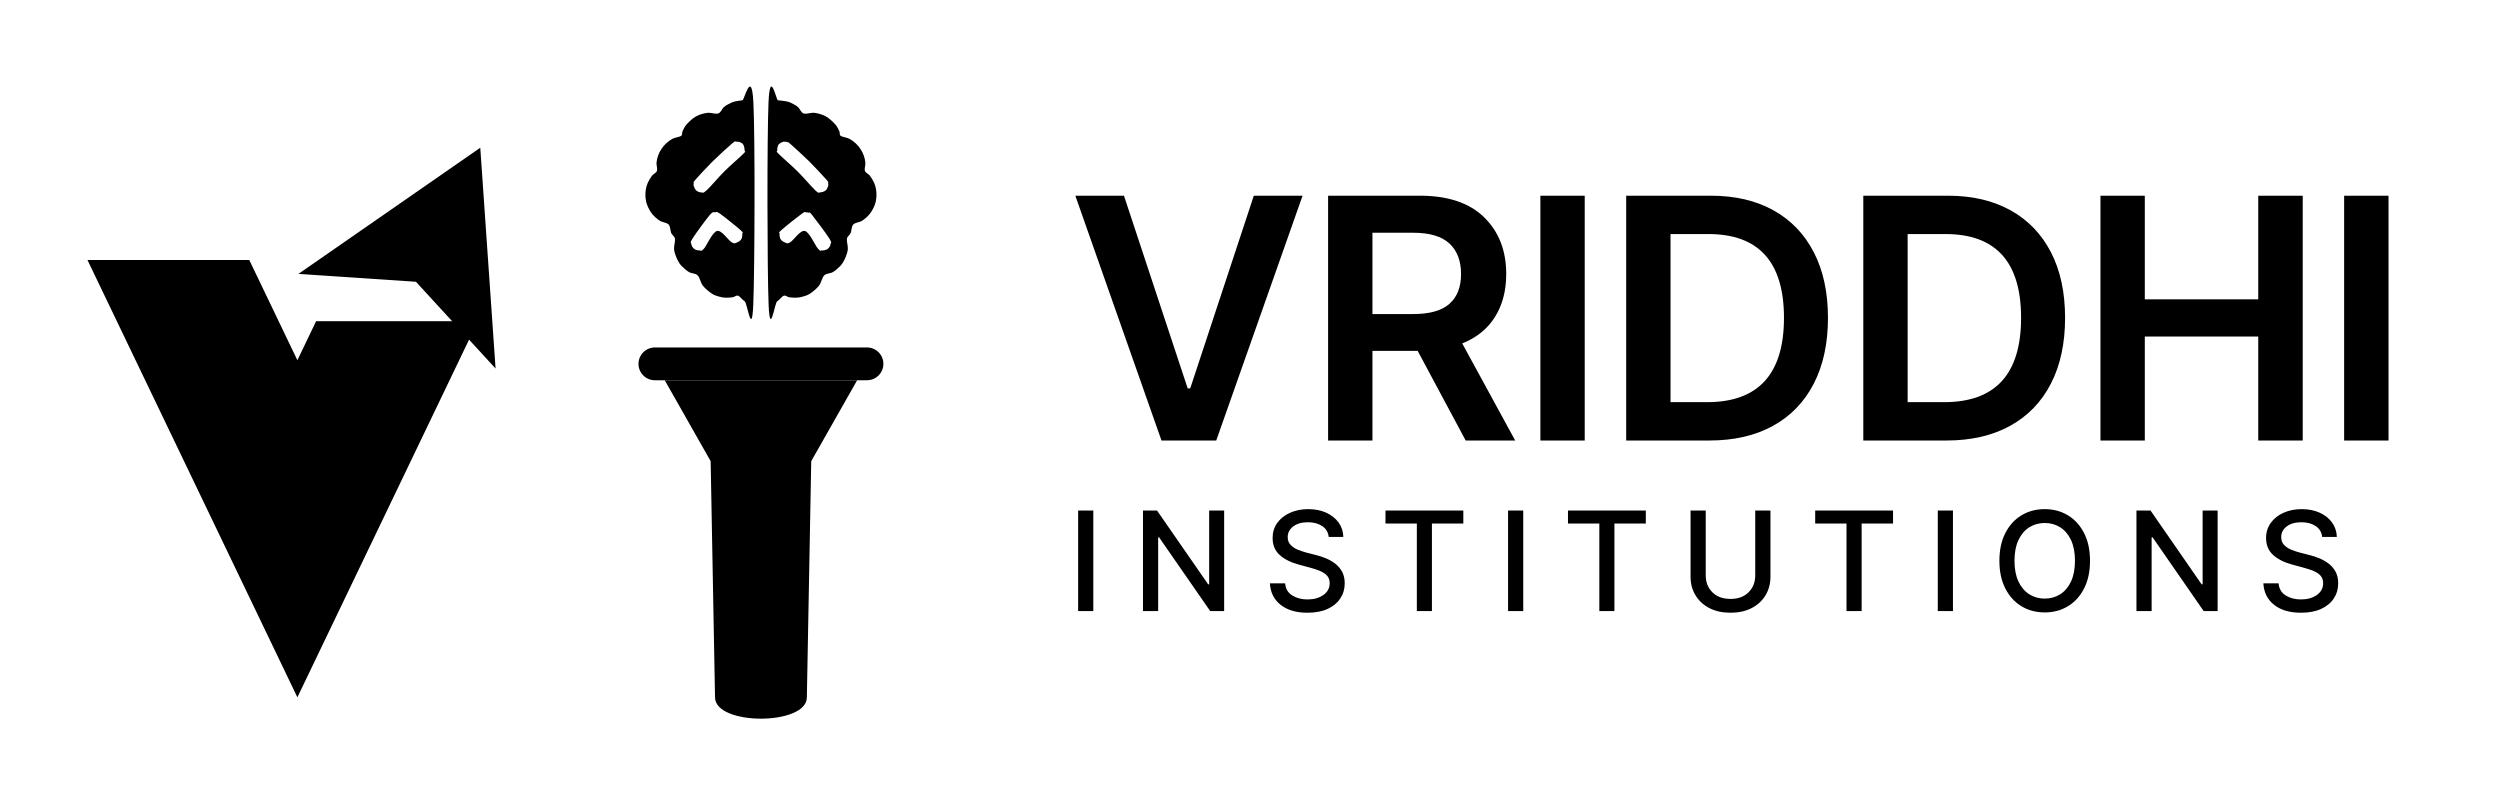
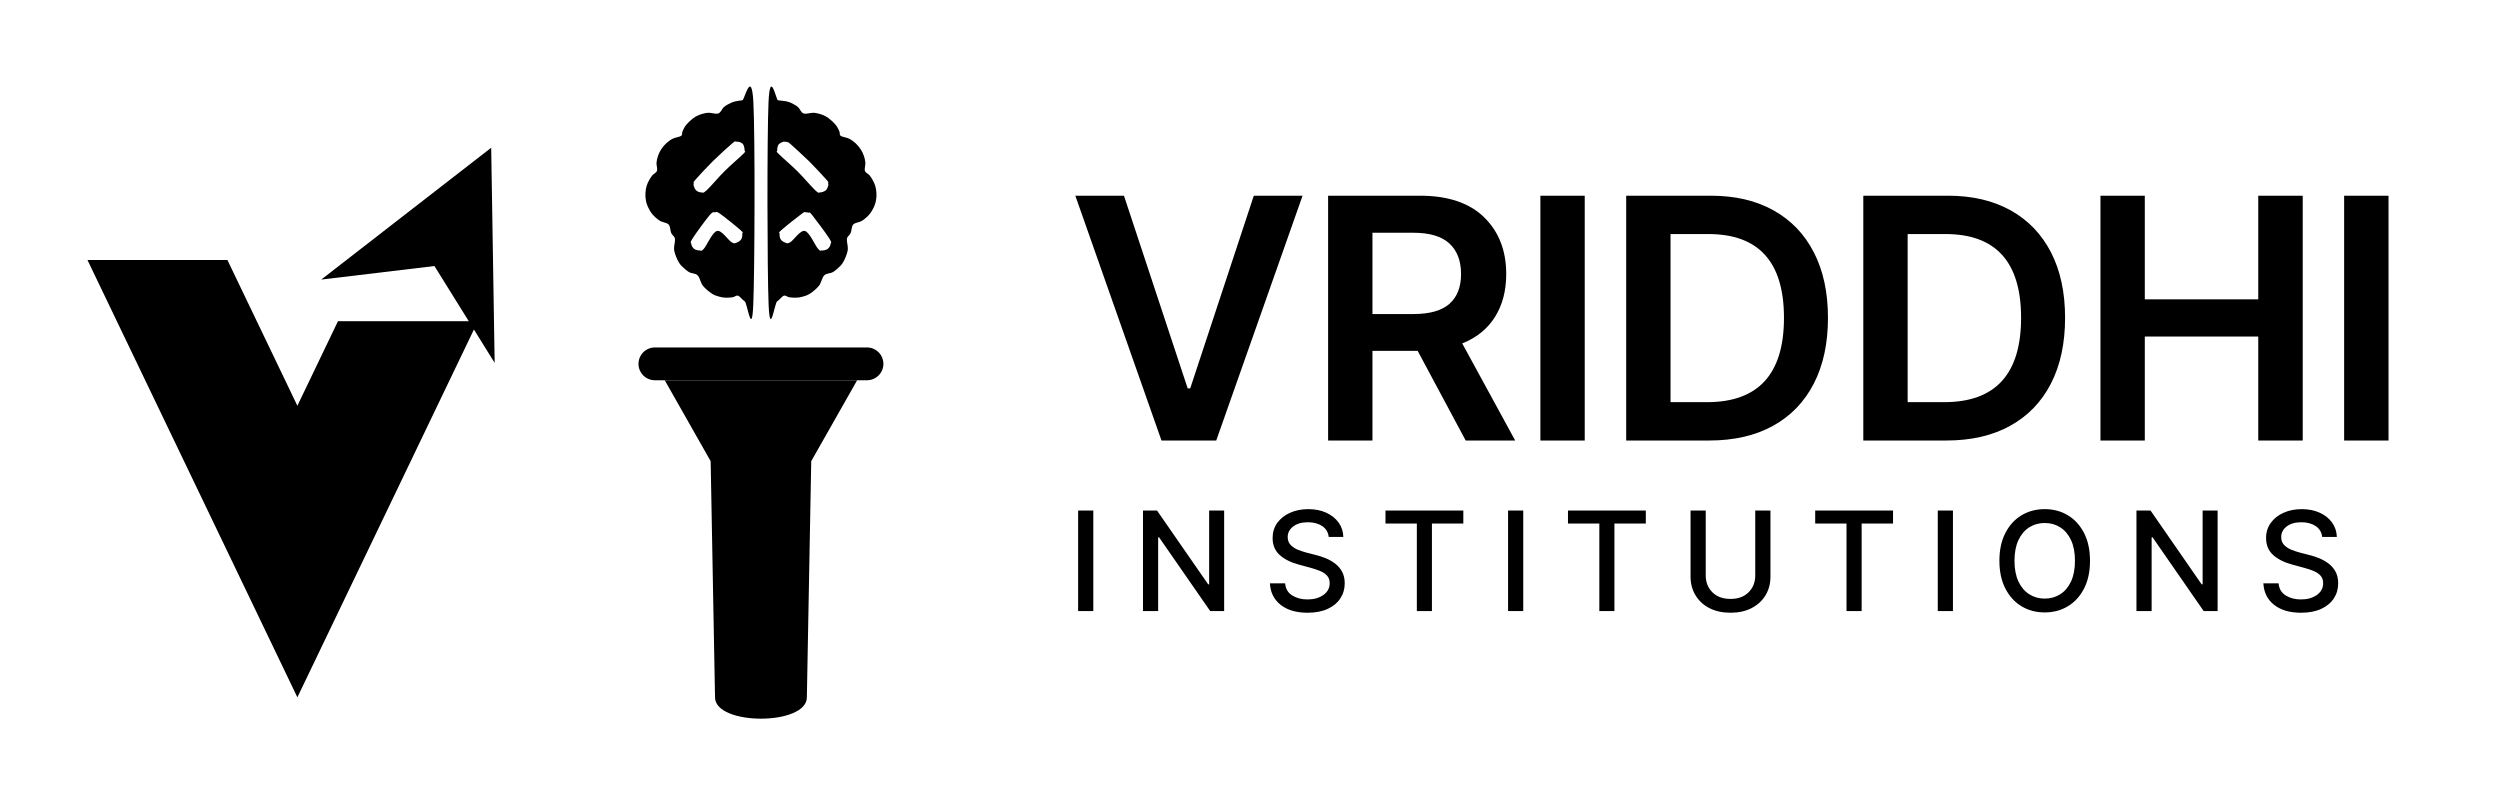
<svg xmlns="http://www.w3.org/2000/svg" viewBox="-124 -159.45 571.66 184.45" width="571.66" height="184.45" role="img" aria-label="Vriddhi Institutions">
  <g class="vriddhi-mark">
-     <path d="M -104 -100 L -56 0 L -14.72 -86 L -51.72 -86 L -56 -77.08 L -67 -100 Z" fill="#000000" />
-     <path d="M -14.18 -125.67 L -10.68 -75.18 L -28.89 -95.02 L -55.76 -96.82 Z" fill="#000000" />
+     <path d="M -104 -100 L -56 0 L -14.72 -86 L -46.72 -86 L -56 -66.67 L -72 -100 Z" fill="#000000" />
+     <path d="M -11.68 -125.67 L -10.89 -76.48 L -24.66 -98.62 L -50.55 -95.52 Z" fill="#000000" />
    <path d="M 39.5 0 L 38.5 -54 L 28 -72.5 L 72 -72.5 L 61.5 -54 L 60.5 0 C 60.5 6.51 39.5 6.51 39.5 0 Z" fill="#000000" />
    <path d="M 25.75 -80 H 74.25 A 3.75 3.75 0 0 1 78 -76.25 V -76.25 A 3.75 3.75 0 0 1 74.25 -72.5 H 25.75 A 3.75 3.75 0 0 1 22 -76.25 V -76.25 A 3.75 3.75 0 0 1 25.75 -80 Z" fill="#000000" />
    <g transform="translate(50 -86.03) scale(1.09)">
      <path fill-rule="evenodd" fill="#000000" d="M -3.89 -46.32 C -3.51 -46.25 -1.97 -53.09 -1.59 -45.93 C -1.21 -38.78 -1.31 -10.37 -1.61 -3.41 C -1.91 3.56 -2.87 -3.82 -3.4 -4.14 C -3.93 -4.46 -4.37 -5.17 -4.79 -5.32 C -5.21 -5.46 -5.48 -5.07 -5.92 -5 C -6.37 -4.93 -6.95 -4.89 -7.43 -4.91 C -7.91 -4.93 -8.32 -4.99 -8.8 -5.14 C -9.28 -5.28 -9.75 -5.4 -10.31 -5.77 C -10.87 -6.15 -11.68 -6.78 -12.18 -7.42 C -12.67 -8.05 -12.8 -9.11 -13.28 -9.59 C -13.76 -10.06 -14.52 -9.95 -15.08 -10.27 C -15.64 -10.6 -16.24 -11.16 -16.63 -11.55 C -17.02 -11.95 -17.18 -12.23 -17.41 -12.65 C -17.63 -13.06 -17.86 -13.62 -18 -14.06 C -18.14 -14.5 -18.22 -14.75 -18.23 -15.29 C -18.24 -15.83 -17.95 -16.77 -18.05 -17.3 C -18.14 -17.83 -18.6 -17.97 -18.82 -18.47 C -19.04 -18.96 -18.97 -19.83 -19.37 -20.26 C -19.77 -20.69 -20.65 -20.68 -21.22 -21.05 C -21.79 -21.42 -22.37 -21.92 -22.81 -22.46 C -23.25 -23.01 -23.63 -23.73 -23.86 -24.33 C -24.1 -24.93 -24.18 -25.51 -24.23 -26.07 C -24.27 -26.62 -24.22 -27.17 -24.14 -27.67 C -24.05 -28.16 -23.94 -28.56 -23.73 -29.03 C -23.51 -29.51 -23.18 -30.08 -22.86 -30.49 C -22.54 -30.91 -21.98 -31.06 -21.82 -31.51 C -21.66 -31.97 -21.95 -32.68 -21.91 -33.21 C -21.87 -33.73 -21.75 -34.21 -21.59 -34.67 C -21.43 -35.14 -21.23 -35.56 -20.95 -35.99 C -20.67 -36.43 -20.31 -36.89 -19.9 -37.27 C -19.49 -37.65 -19.02 -38 -18.49 -38.27 C -17.96 -38.54 -17.07 -38.61 -16.73 -38.87 C -16.39 -39.12 -16.64 -39.41 -16.45 -39.81 C -16.26 -40.21 -16.05 -40.75 -15.59 -41.27 C -15.12 -41.78 -14.39 -42.5 -13.67 -42.91 C -12.96 -43.31 -12.08 -43.58 -11.3 -43.68 C -10.51 -43.79 -9.54 -43.36 -8.97 -43.55 C -8.39 -43.74 -8.19 -44.5 -7.86 -44.81 C -7.52 -45.13 -7.32 -45.25 -6.94 -45.45 C -6.56 -45.66 -6.08 -45.9 -5.58 -46.04 C -5.07 -46.19 -4.18 -46.27 -3.89 -46.32 C -3.61 -46.36 -4.27 -46.38 -3.89 -46.32 Z M 3.57 -46.32 C 3.9 -46.27 5.01 -46.19 5.58 -46.04 C 6.14 -45.9 6.56 -45.66 6.94 -45.45 C 7.32 -45.25 7.52 -45.13 7.86 -44.81 C 8.19 -44.5 8.39 -43.74 8.97 -43.55 C 9.54 -43.36 10.51 -43.79 11.3 -43.68 C 12.08 -43.58 12.96 -43.31 13.67 -42.91 C 14.39 -42.5 15.12 -41.78 15.59 -41.27 C 16.05 -40.75 16.26 -40.21 16.45 -39.81 C 16.64 -39.41 16.39 -39.12 16.73 -38.87 C 17.07 -38.61 17.96 -38.54 18.49 -38.27 C 19.02 -38 19.49 -37.65 19.9 -37.27 C 20.31 -36.89 20.67 -36.43 20.95 -35.99 C 21.23 -35.56 21.43 -35.14 21.59 -34.67 C 21.75 -34.21 21.87 -33.73 21.91 -33.21 C 21.95 -32.68 21.66 -31.97 21.82 -31.51 C 21.98 -31.06 22.54 -30.91 22.86 -30.49 C 23.18 -30.08 23.51 -29.51 23.73 -29.03 C 23.94 -28.56 24.05 -28.16 24.14 -27.67 C 24.22 -27.17 24.27 -26.62 24.23 -26.07 C 24.18 -25.51 24.1 -24.93 23.86 -24.33 C 23.63 -23.73 23.25 -23.01 22.81 -22.46 C 22.37 -21.92 21.79 -21.42 21.22 -21.05 C 20.65 -20.68 19.77 -20.69 19.37 -20.26 C 18.97 -19.83 19.04 -18.96 18.82 -18.47 C 18.6 -17.97 18.14 -17.83 18.05 -17.3 C 17.95 -16.77 18.24 -15.83 18.23 -15.29 C 18.22 -14.75 18.14 -14.5 18 -14.06 C 17.86 -13.62 17.63 -13.06 17.41 -12.65 C 17.18 -12.23 17.02 -11.95 16.63 -11.55 C 16.24 -11.16 15.64 -10.6 15.08 -10.27 C 14.52 -9.95 13.76 -10.06 13.28 -9.59 C 12.8 -9.11 12.67 -8.05 12.18 -7.42 C 11.68 -6.78 10.87 -6.15 10.31 -5.77 C 9.75 -5.4 9.28 -5.28 8.8 -5.14 C 8.32 -4.99 7.91 -4.93 7.43 -4.91 C 6.95 -4.89 6.37 -4.93 5.92 -5 C 5.48 -5.07 5.21 -5.46 4.79 -5.32 C 4.37 -5.17 3.93 -4.46 3.4 -4.14 C 2.87 -3.82 1.91 3.56 1.61 -3.41 C 1.31 -10.37 1.27 -38.78 1.59 -45.93 C 1.92 -53.09 3.23 -46.25 3.56 -46.32 C 3.89 -46.38 3.23 -46.36 3.57 -46.32 Z M -5.25 -37.64 C -5.37 -37.58 -5.18 -38 -5.99 -37.31 C -6.81 -36.62 -8.83 -34.78 -10.13 -33.5 C -11.43 -32.21 -13.11 -30.39 -13.77 -29.63 C -14.43 -28.87 -14.04 -29.15 -14.09 -28.94 C -14.14 -28.72 -14.18 -28.59 -14.09 -28.34 C -14.01 -28.08 -13.84 -27.64 -13.58 -27.41 C -13.33 -27.19 -12.93 -27 -12.57 -27 C -12.21 -27 -12.24 -26.67 -11.42 -27.41 C -10.59 -28.16 -8.92 -30.17 -7.63 -31.45 C -6.34 -32.73 -4.39 -34.38 -3.69 -35.1 C -2.98 -35.81 -3.41 -35.43 -3.41 -35.75 C -3.41 -36.06 -3.52 -36.69 -3.69 -36.99 C -3.85 -37.29 -4.16 -37.44 -4.42 -37.54 C -4.68 -37.65 -5.1 -37.62 -5.24 -37.64 C -5.38 -37.65 -5.12 -37.69 -5.25 -37.64 Z M 4.75 -37.64 C 4.63 -37.58 4.21 -37.46 4.01 -37.31 C 3.81 -37.17 3.65 -37.02 3.55 -36.76 C 3.45 -36.5 3.39 -36.02 3.41 -35.75 C 3.43 -35.47 2.98 -35.81 3.69 -35.1 C 4.39 -34.38 6.34 -32.73 7.63 -31.45 C 8.92 -30.17 10.62 -28.16 11.42 -27.41 C 12.22 -26.67 12.07 -27 12.43 -27 C 12.79 -27 13.31 -27.19 13.58 -27.41 C 13.86 -27.64 14.01 -28.08 14.09 -28.34 C 14.18 -28.59 14.14 -28.72 14.09 -28.94 C 14.04 -29.15 14.43 -28.87 13.77 -29.63 C 13.11 -30.39 11.36 -32.27 10.13 -33.5 C 8.89 -34.72 7.11 -36.32 6.36 -37 C 5.6 -37.67 5.85 -37.44 5.58 -37.54 C 5.31 -37.65 4.9 -37.62 4.76 -37.64 C 4.62 -37.65 4.88 -37.69 4.75 -37.64 Z M -9.61 -22.82 C -9.8 -22.73 -9.93 -23.18 -10.72 -22.27 C -11.51 -21.35 -13.72 -18.33 -14.36 -17.31 C -15.01 -16.28 -14.61 -16.42 -14.59 -16.11 C -14.57 -15.79 -14.41 -15.6 -14.27 -15.42 C -14.13 -15.23 -14 -15.1 -13.76 -15 C -13.52 -14.9 -13.14 -14.79 -12.84 -14.82 C -12.54 -14.85 -12.57 -14.5 -11.96 -15.19 C -11.36 -15.87 -10.18 -18.68 -9.21 -18.91 C -8.25 -19.14 -6.86 -16.96 -6.17 -16.55 C -5.49 -16.14 -5.44 -16.36 -5.11 -16.46 C -4.77 -16.56 -4.34 -16.84 -4.14 -17.15 C -3.94 -17.45 -3.89 -17.98 -3.91 -18.3 C -3.93 -18.62 -3.5 -18.38 -4.28 -19.08 C -5.06 -19.79 -7.71 -21.92 -8.6 -22.54 C -9.49 -23.16 -9.44 -22.77 -9.61 -22.82 C -9.77 -22.86 -9.42 -22.91 -9.61 -22.82 Z M 9.39 -22.82 C 9.26 -22.77 9.45 -23.16 8.6 -22.54 C 7.75 -21.92 5.06 -19.79 4.28 -19.08 C 3.5 -18.38 3.93 -18.62 3.91 -18.3 C 3.89 -17.98 3.94 -17.45 4.14 -17.15 C 4.34 -16.84 4.77 -16.56 5.11 -16.46 C 5.44 -16.36 5.49 -16.14 6.17 -16.55 C 6.86 -16.96 8.25 -19.14 9.21 -18.91 C 10.18 -18.68 11.36 -15.87 11.96 -15.19 C 12.57 -14.5 12.54 -14.85 12.84 -14.82 C 13.14 -14.79 13.52 -14.9 13.76 -15 C 14 -15.1 14.13 -15.23 14.27 -15.42 C 14.41 -15.6 14.57 -15.79 14.59 -16.11 C 14.61 -16.42 15.01 -16.28 14.36 -17.31 C 13.72 -18.33 11.44 -21.36 10.72 -22.27 C 10 -23.17 10.26 -22.63 10.03 -22.73 C 9.81 -22.82 9.5 -22.8 9.39 -22.82 C 9.29 -22.83 9.52 -22.86 9.39 -22.82 Z" />
    </g>
  </g>
  <path transform="translate(120 -58.72)" d="M1.89-55.98L13.01-55.98L27.58-11.92L28.16-11.92L42.70-55.98L53.85-55.98L34.11 0L21.59 0L1.89-55.98Z M69.83 0L59.69 0L59.69-55.98L80.68-55.98Q90.33-55.98 95.38-51.03Q100.42-46.09 100.42-38.08L100.42-38.08Q100.42-32.36 97.85-28.26Q95.28-24.16 90.36-22.20L90.36-22.20L102.47 0L91.15 0L80.17-20.50L69.83-20.50L69.83 0ZM69.83-47.51L69.83-28.92L79.18-28.92Q84.81-28.92 87.45-31.27Q90.09-33.62 90.09-38.08L90.09-38.08Q90.09-42.56 87.45-45.03Q84.81-47.51 79.13-47.51L79.13-47.51L69.83-47.51Z M108.23-55.98L118.37-55.98L118.37 0L108.23 0L108.23-55.98Z M146.82 0L146.82 0L127.85 0L127.85-55.98L147.20-55.98Q155.54-55.98 161.54-52.63Q167.54-49.29 170.76-43.03Q173.99-36.77 173.99-28.05L173.99-28.05Q173.99-19.30 170.75-13.01Q167.51-6.72 161.43-3.36Q155.35 0 146.82 0ZM137.99-47.21L137.99-8.77L146.33-8.77Q163.93-8.77 163.93-28.05L163.93-28.05Q163.93-47.21 146.63-47.21L146.63-47.21L137.99-47.21Z M201.04 0L201.04 0L182.07 0L182.07-55.98L201.43-55.98Q209.76-55.98 215.76-52.63Q221.76-49.29 224.99-43.03Q228.21-36.77 228.21-28.05L228.21-28.05Q228.21-19.30 224.97-13.01Q221.74-6.72 215.65-3.36Q209.57 0 201.04 0ZM192.21-47.21L192.21-8.77L200.55-8.77Q218.15-8.77 218.15-28.05L218.15-28.05Q218.15-47.21 200.85-47.21L200.85-47.21L192.21-47.21Z M246.44 0L236.30 0L236.30-55.98L246.44-55.98L246.44-32.28L272.38-32.28L272.38-55.98L282.55-55.98L282.55 0L272.38 0L272.38-23.78L246.44-23.78L246.44 0Z M292.02-55.98L302.17-55.98L302.17 0L292.02 0L292.02-55.98Z" fill="#000000" />
  <path transform="translate(120 -19.72)" d="M2.53-22.99L6.00-22.99L6.00 0L2.53 0L2.53-22.99Z M32.49-22.99L35.92-22.99L35.92 0L32.73 0L21.04-16.86L20.83-16.86L20.83 0L17.36 0L17.36-22.99L20.57-22.99L32.27-6.11L32.49-6.11L32.49-22.99Z M63.17-16.95L59.83-16.95Q59.65-18.55 58.35-19.43Q57.04-20.31 55.07-20.31L55.07-20.31Q52.95-20.31 51.70-19.34Q50.45-18.38 50.45-16.91L50.45-16.91Q50.45-15.81 51.12-15.12Q51.79-14.43 52.76-14.03Q53.73-13.64 54.63-13.40L54.63-13.40L56.88-12.82Q57.98-12.55 59.13-12.09Q60.29-11.62 61.28-10.87Q62.26-10.13 62.88-9.02Q63.49-7.90 63.49-6.35L63.49-6.35Q63.49-4.41 62.48-2.89Q61.48-1.36 59.58-0.49Q57.68 0.38 54.98 0.38L54.98 0.38Q51.12 0.38 48.83-1.43Q46.55-3.23 46.38-6.35L46.38-6.35L49.86-6.35Q50.02-4.48 51.49-3.57Q52.96-2.66 54.96-2.66L54.96-2.66Q57.17-2.66 58.61-3.68Q60.05-4.70 60.05-6.39L60.05-6.39Q60.05-7.41 59.47-8.07Q58.90-8.72 57.91-9.14Q56.93-9.57 55.70-9.89L55.70-9.89L52.98-10.63Q50.21-11.38 48.60-12.84Q47.00-14.30 47.00-16.71L47.00-16.71Q47.00-18.69 48.07-20.17Q49.15-21.66 51.00-22.48Q52.85-23.31 55.15-23.31L55.15-23.31Q57.48-23.31 59.27-22.49Q61.06-21.67 62.10-20.23Q63.13-18.79 63.17-16.95L63.17-16.95Z M79.98-20.01L72.81-20.01L72.81-22.99L90.61-22.99L90.61-20.01L83.43-20.01L83.43 0L79.98 0L79.98-20.01Z M100.84-22.99L104.31-22.99L104.31 0L100.84 0L100.84-22.99Z M121.71-20.01L114.54-20.01L114.54-22.99L132.34-22.99L132.34-20.01L125.16-20.01L125.16 0L121.71 0L121.71-20.01Z M157.36-8.15L157.36-22.99L160.84-22.99L160.84-7.87Q160.84-5.46 159.70-3.59Q158.57-1.73 156.51-0.67Q154.46 0.38 151.70 0.38L151.70 0.38Q148.95 0.38 146.89-0.67Q144.84-1.73 143.71-3.59Q142.57-5.46 142.57-7.87L142.57-7.87L142.57-22.99L146.04-22.99L146.04-8.15Q146.04-5.82 147.56-4.30Q149.08-2.78 151.70-2.78L151.70-2.78Q154.33-2.78 155.84-4.30Q157.36-5.82 157.36-8.15L157.36-8.15Z M178.23-20.01L171.07-20.01L171.07-22.99L188.87-22.99L188.87-20.01L181.69-20.01L181.69 0L178.23 0L178.23-20.01Z M199.10-22.99L202.57-22.99L202.57 0L199.10 0L199.10-22.99Z M233.91-11.50L233.91-11.50Q233.91-7.83 232.56-5.18Q231.21-2.53 228.87-1.11Q226.53 0.31 223.56 0.31L223.56 0.31Q220.57 0.31 218.23-1.11Q215.89-2.53 214.54-5.18Q213.19-7.83 213.19-11.50L213.19-11.50Q213.19-15.18 214.54-17.82Q215.89-20.47 218.23-21.89Q220.57-23.31 223.56-23.31L223.56-23.31Q226.53-23.31 228.87-21.89Q231.21-20.47 232.56-17.82Q233.91-15.18 233.91-11.50ZM230.47-11.50L230.47-11.50Q230.47-14.30 229.57-16.23Q228.67-18.15 227.10-19.15Q225.53-20.14 223.56-20.14L223.56-20.14Q221.58-20.14 220.01-19.15Q218.45-18.15 217.54-16.23Q216.64-14.30 216.64-11.50L216.64-11.50Q216.64-8.70 217.54-6.77Q218.45-4.84 220.01-3.85Q221.58-2.85 223.56-2.85L223.56-2.85Q225.53-2.85 227.10-3.85Q228.67-4.84 229.57-6.77Q230.47-8.70 230.47-11.50Z M259.66-22.99L263.09-22.99L263.09 0L259.90 0L248.22-16.86L248.00-16.86L248.00 0L244.53 0L244.53-22.99L247.75-22.99L259.44-6.11L259.66-6.11L259.66-22.99Z M290.35-16.95L287.00-16.95Q286.82-18.55 285.52-19.43Q284.22-20.31 282.24-20.31L282.24-20.31Q280.12-20.31 278.87-19.34Q277.63-18.38 277.63-16.91L277.63-16.91Q277.63-15.81 278.29-15.12Q278.96-14.43 279.93-14.03Q280.90-13.64 281.80-13.40L281.80-13.40L284.05-12.82Q285.15-12.55 286.30-12.09Q287.46-11.62 288.45-10.87Q289.44-10.13 290.05-9.02Q290.66-7.90 290.66-6.35L290.66-6.35Q290.66-4.41 289.66-2.89Q288.65-1.36 286.75-0.49Q284.86 0.38 282.15 0.38L282.15 0.38Q278.29 0.38 276.00-1.43Q273.72-3.23 273.55-6.35L273.55-6.35L277.03-6.35Q277.19-4.48 278.66-3.57Q280.13-2.66 282.13-2.66L282.13-2.66Q284.34-2.66 285.78-3.68Q287.22-4.70 287.22-6.39L287.22-6.39Q287.22-7.41 286.65-8.07Q286.07-8.72 285.09-9.14Q284.10-9.57 282.87-9.89L282.87-9.89L280.15-10.63Q277.38-11.38 275.77-12.84Q274.17-14.30 274.17-16.71L274.17-16.71Q274.17-18.69 275.25-20.17Q276.32-21.66 278.17-22.48Q280.02-23.31 282.32-23.31L282.32-23.31Q284.65-23.31 286.44-22.49Q288.24-21.67 289.27-20.23Q290.30-18.79 290.35-16.95L290.35-16.95Z" fill="#000000" />
</svg>
